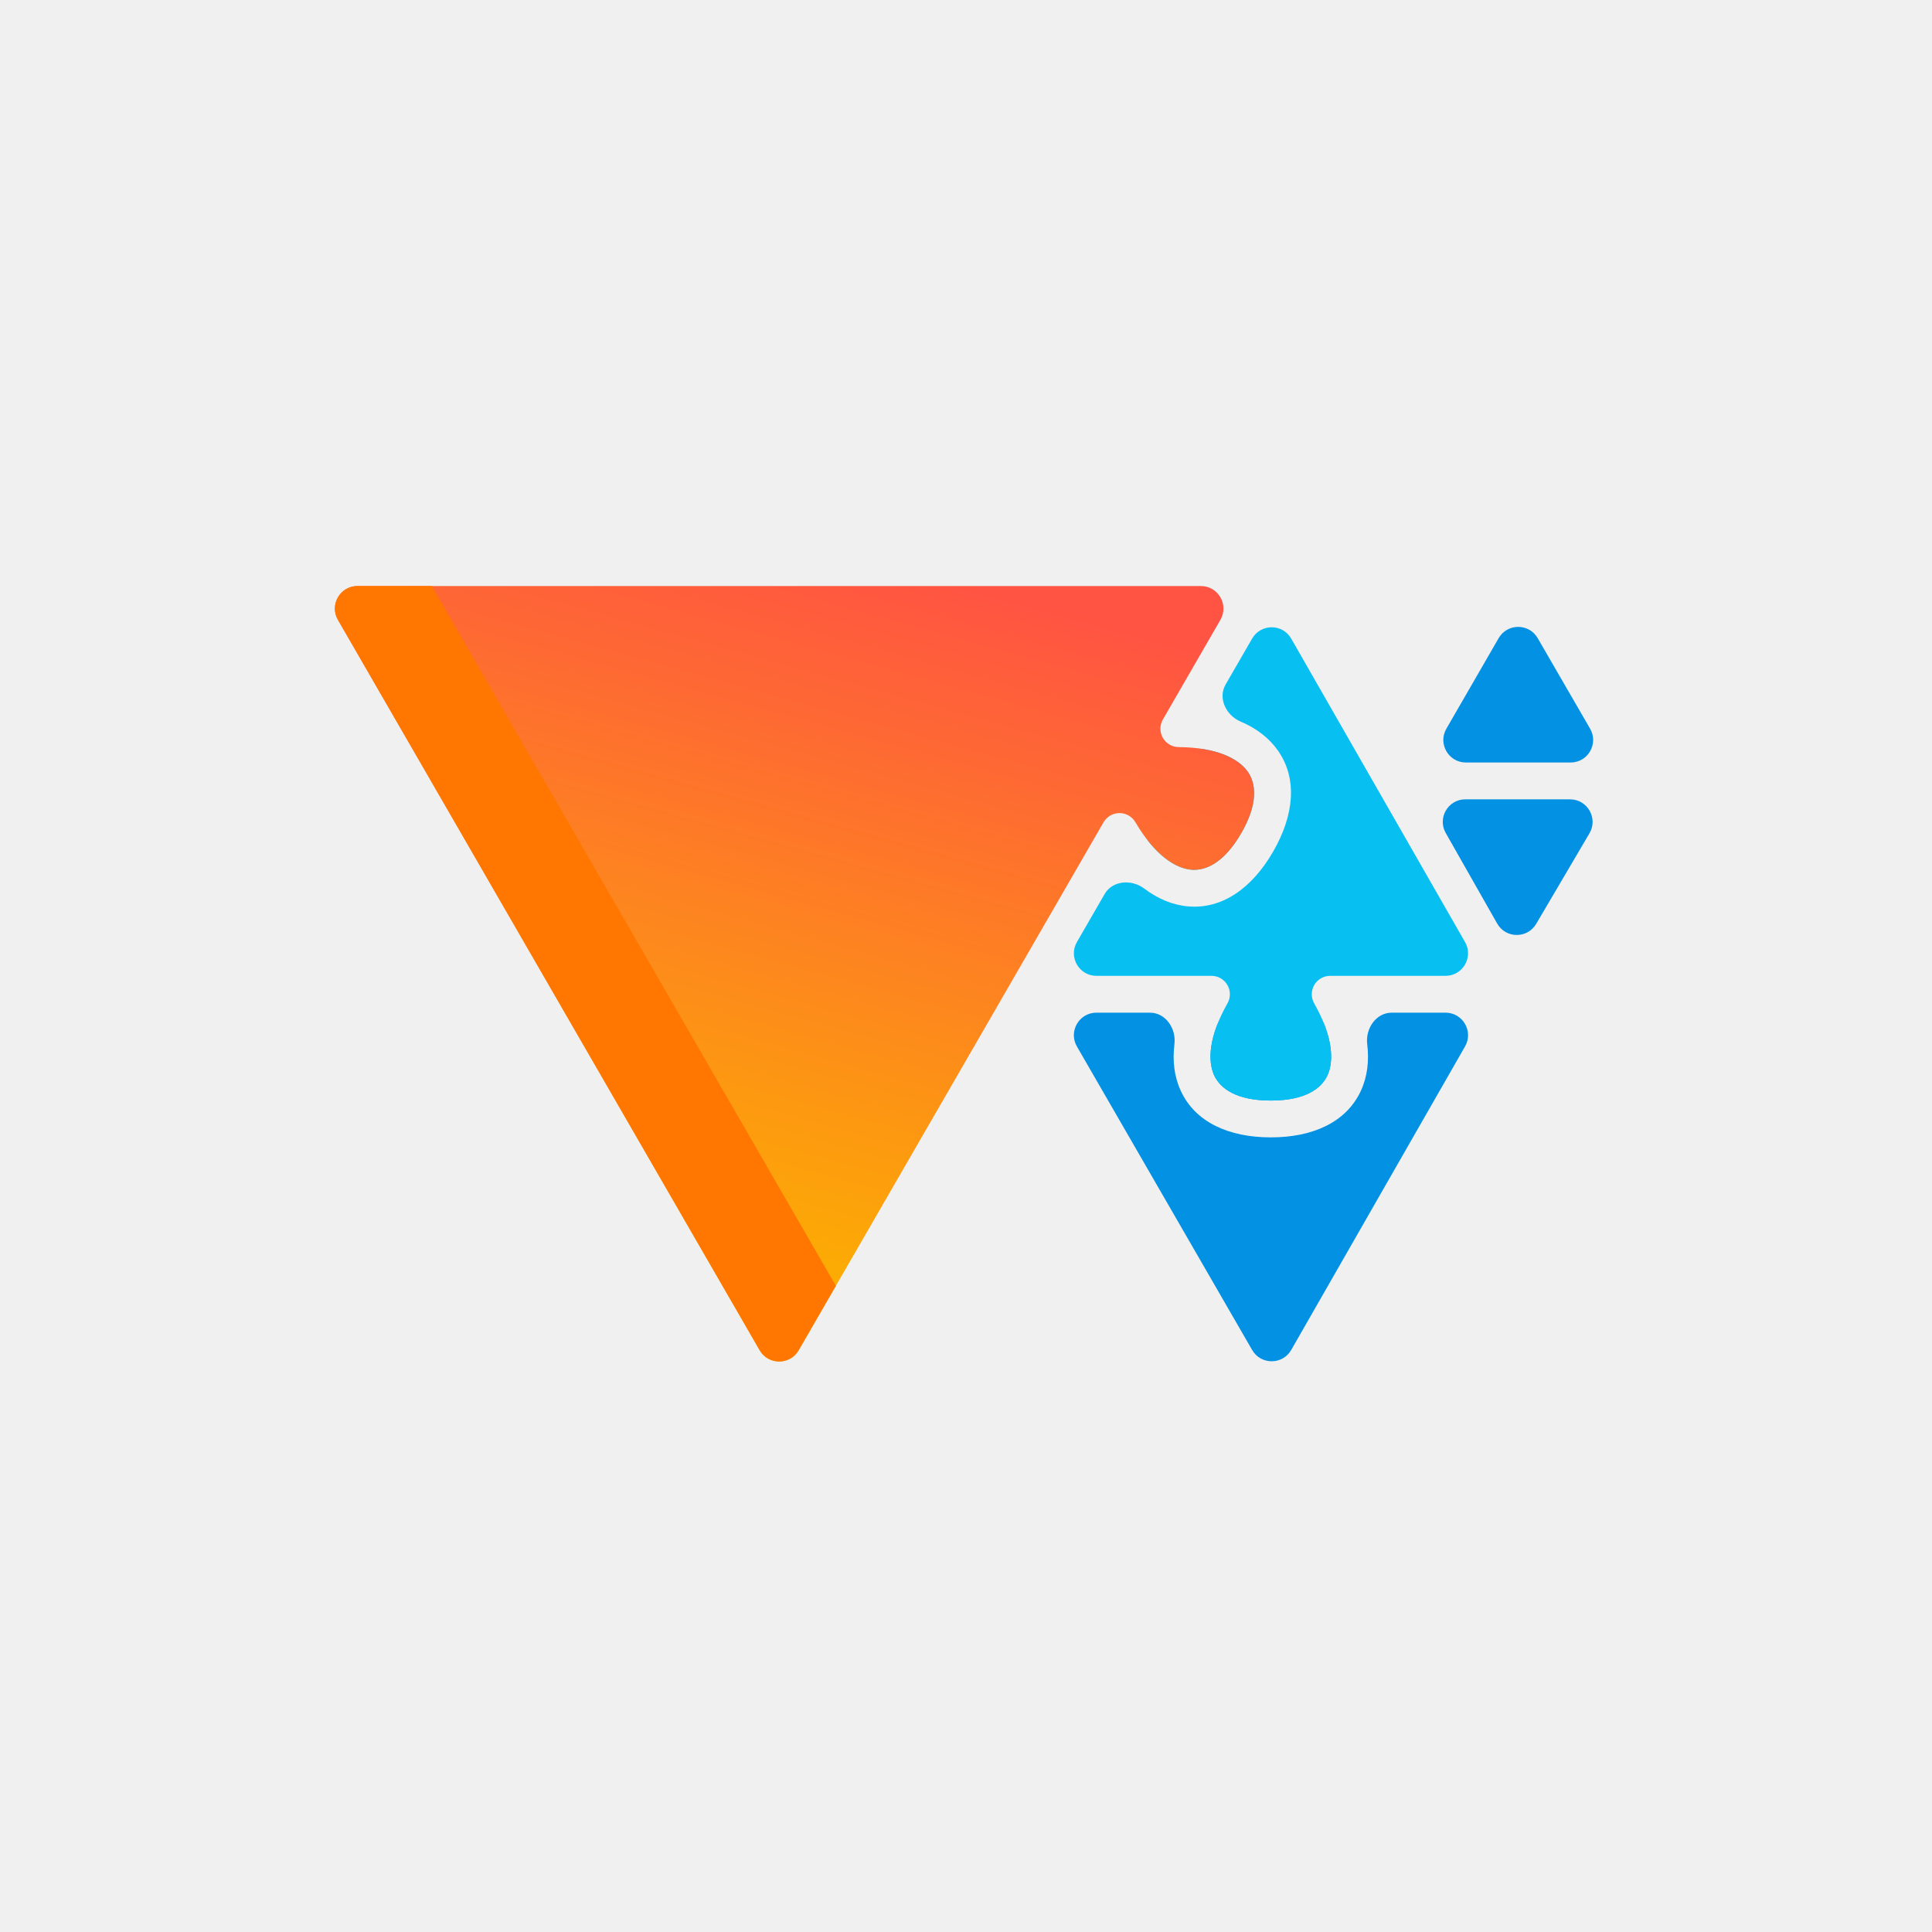
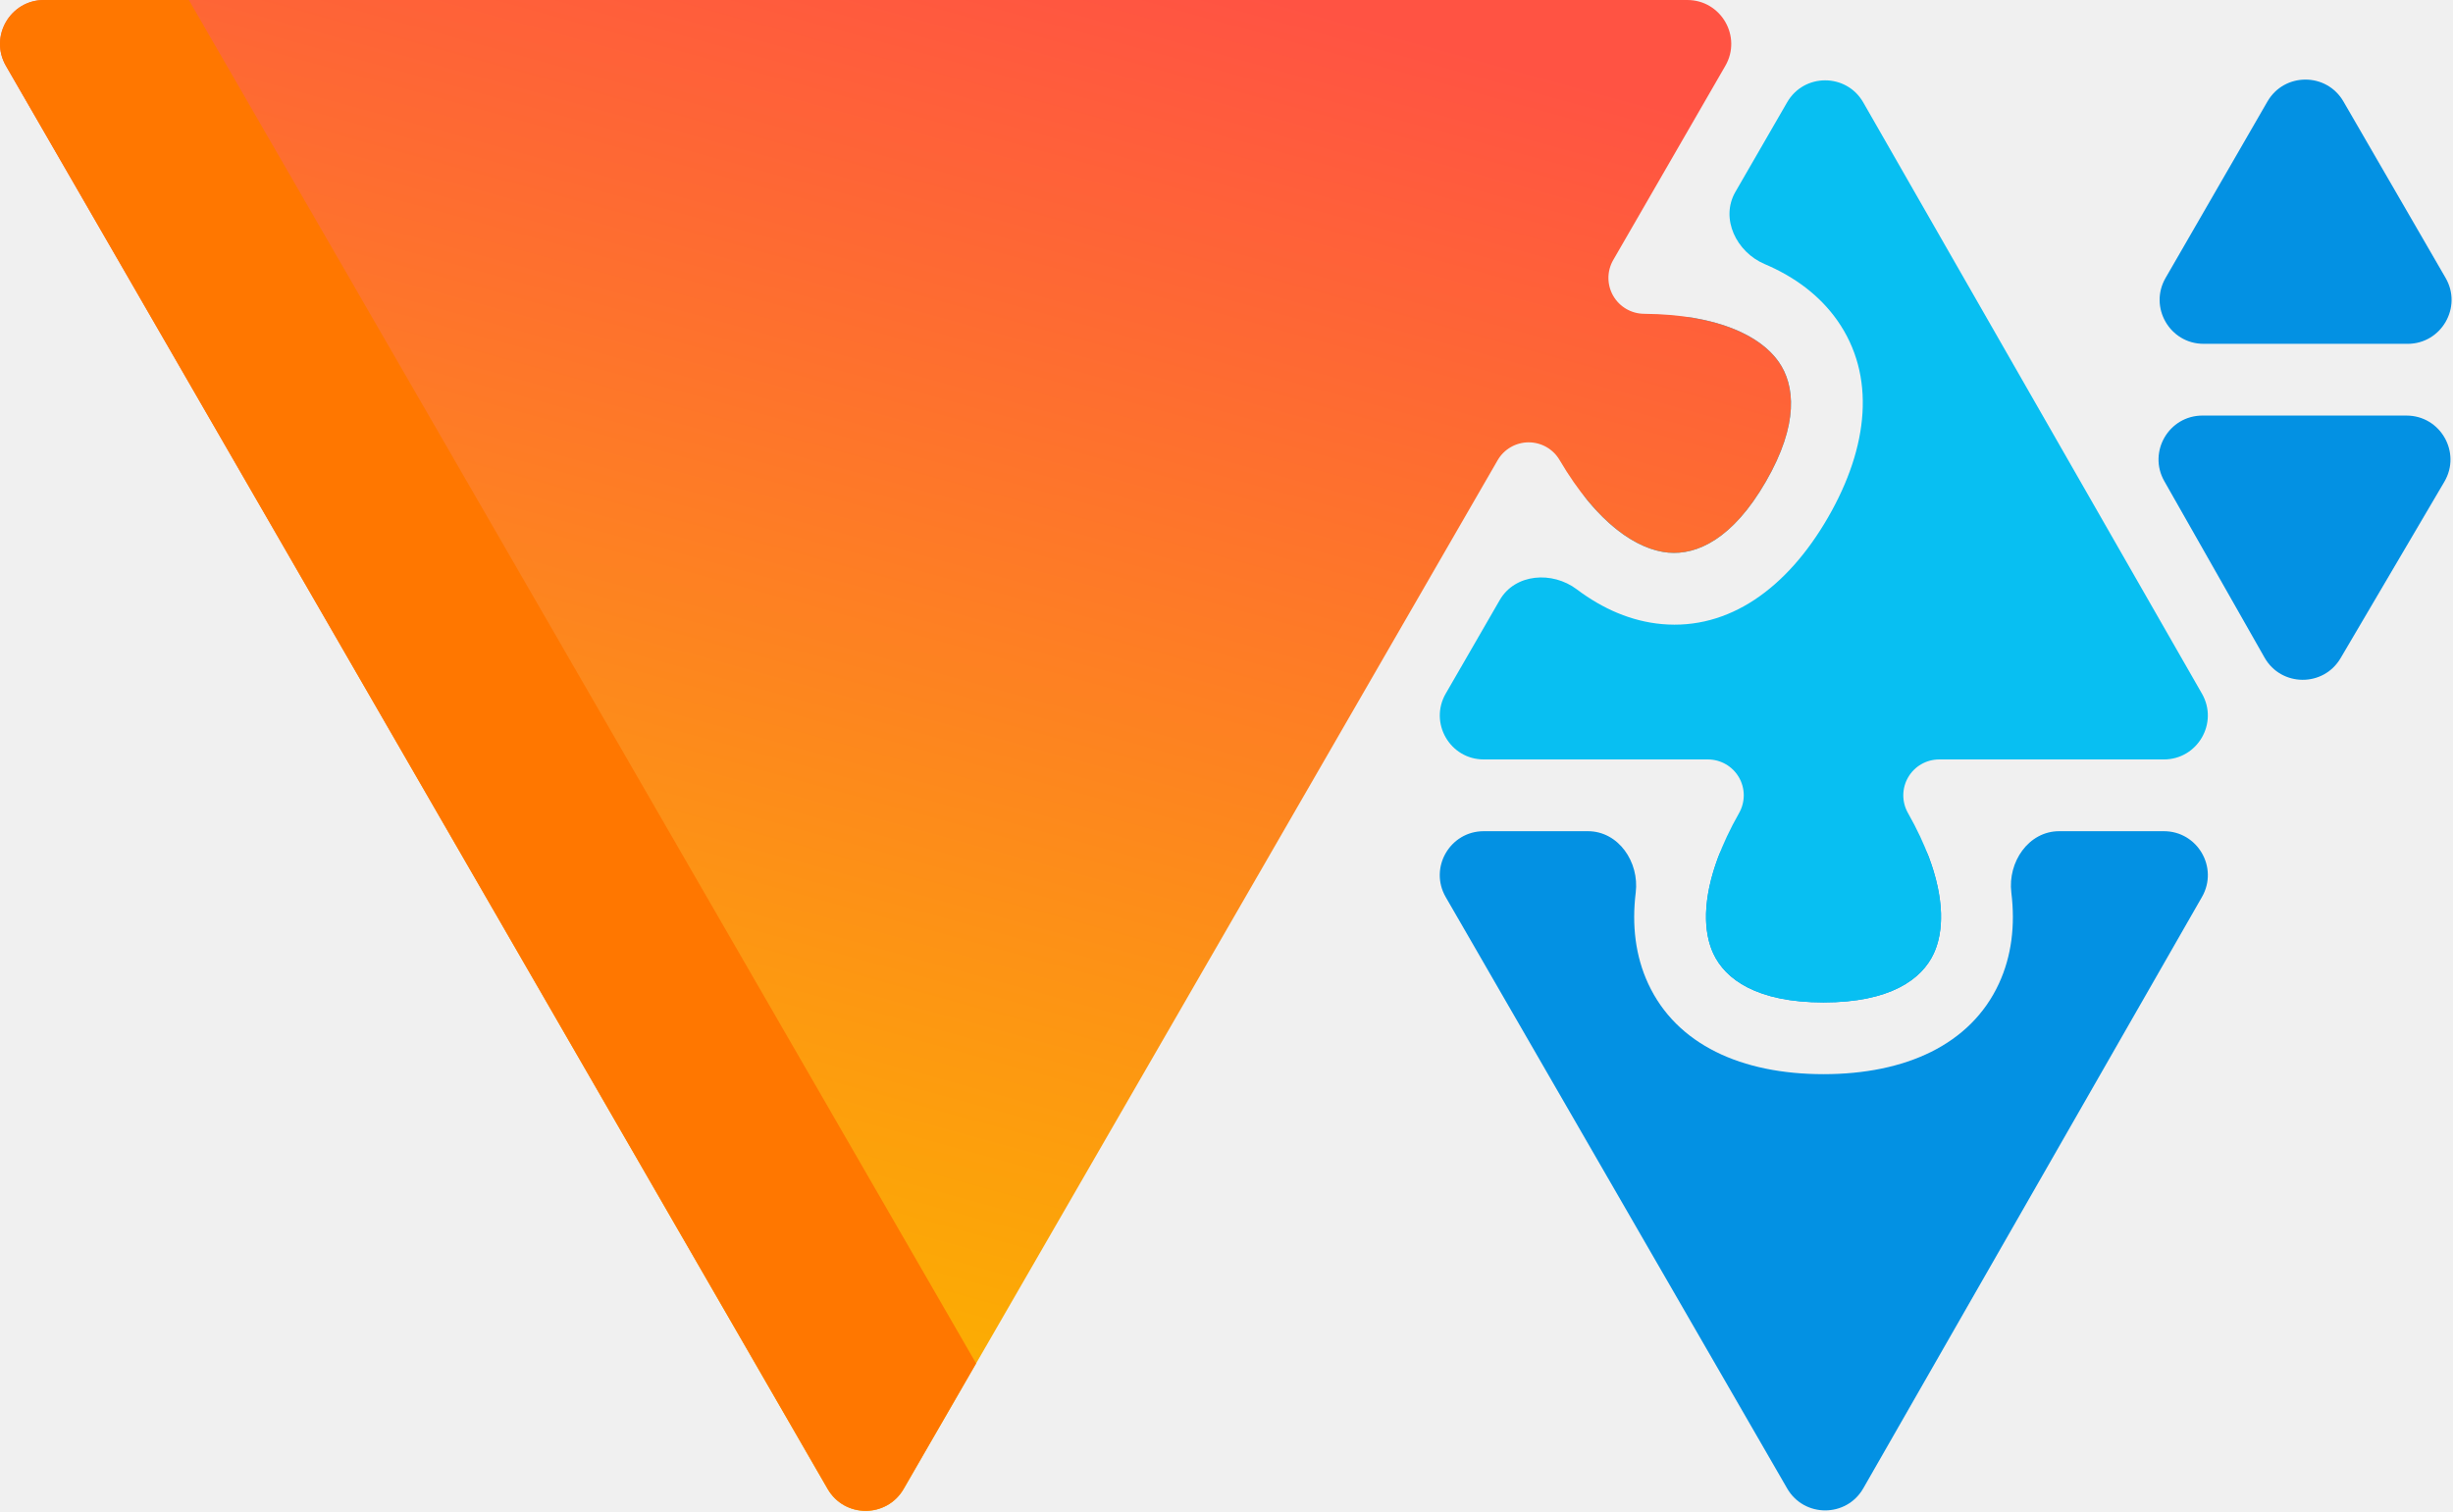
- <svg xmlns="http://www.w3.org/2000/svg" width="600" height="600" viewBox="0 0 600 600" fill="none">
-   <path d="M340.504 314.492C335.115 314.492 331.748 320.326 334.442 324.992L388.867 419.257C391.567 423.933 398.32 423.921 401.003 419.236L454.989 324.971C457.662 320.304 454.292 314.492 448.915 314.492H432.228C427.337 314.492 424.005 319.418 424.6 324.274C425.238 329.474 424.652 334.399 422.616 338.794C418.106 348.526 407.705 353.222 394.665 353.222C381.624 353.222 371.223 348.526 366.714 338.794C364.678 334.399 364.092 329.474 364.729 324.274C365.325 319.418 361.993 314.492 357.101 314.492H340.504Z" fill="#0391E3" />
-   <path d="M377.927 318.483C378.872 315.989 381.359 314.492 384.026 314.492H405.304C407.971 314.492 410.458 315.989 411.402 318.483C413.994 325.329 413.828 330.556 412.239 333.986C410.324 338.118 405.271 341.785 394.665 341.785C384.059 341.785 379.006 338.118 377.091 333.986C375.502 330.556 375.335 325.329 377.927 318.483Z" fill="#0391E3" />
-   <path d="M356.508 254.33C355.175 256.639 355.227 259.541 356.914 261.605C361.549 267.279 366.161 269.751 369.929 270.09C374.464 270.498 380.167 267.955 385.47 258.77C390.773 249.585 390.123 243.375 387.502 239.651C385.325 236.558 380.878 233.799 373.646 232.622C371.014 232.193 368.475 233.599 367.142 235.909L356.508 254.33Z" fill="#08BFF2" />
-   <path d="M400.999 198.327C398.316 193.642 391.563 193.631 388.863 198.307L380.615 212.593C378.17 216.829 380.77 222.177 385.272 224.089C390.095 226.137 394.067 229.108 396.855 233.068C403.028 241.84 401.895 253.195 395.375 264.489C388.854 275.782 379.587 282.442 368.904 281.48C364.08 281.046 359.521 279.092 355.336 275.939C351.429 272.996 345.497 273.418 343.051 277.654L334.447 292.555C331.753 297.222 335.121 303.055 340.509 303.055H376.232C378.267 303.055 380.149 304.137 381.173 305.895C382.197 307.653 382.21 309.824 381.206 311.594C375.37 321.887 375.005 329.483 377.091 333.985C379.006 338.117 384.059 341.785 394.665 341.785C405.271 341.785 410.324 338.117 412.239 333.985C414.324 329.483 413.959 321.887 408.123 311.594C407.12 309.824 407.132 307.653 408.157 305.895C409.181 304.137 411.063 303.055 413.098 303.055H448.913C454.291 303.055 457.66 297.243 454.987 292.576L400.999 198.327Z" fill="#08BFF2" />
-   <path d="M248.041 419.33C245.346 423.997 238.611 423.997 235.917 419.33L104.948 192.5C102.254 187.833 105.622 182 111.01 182H372.948C378.336 182 381.704 187.833 379.01 192.5L361.146 223.442C360.128 225.204 360.124 227.374 361.134 229.141C362.145 230.907 364.018 232.003 366.053 232.019C377.885 232.111 384.646 235.593 387.502 239.651C390.123 243.375 390.773 249.585 385.47 258.77C380.167 267.955 374.464 270.497 369.929 270.089C364.987 269.645 358.591 265.53 352.595 255.33C351.564 253.575 349.678 252.501 347.643 252.509C345.608 252.517 343.73 253.606 342.713 255.368L248.041 419.33Z" fill="url(#paint0_linear_5_496)" />
-   <path d="M104.948 192.5L235.917 419.33C238.611 423.997 245.346 423.997 248.041 419.33L259.589 399.33L134.106 182H111.01C105.622 182 102.254 187.833 104.948 192.5Z" fill="#FF7700" />
-   <path d="M455.246 236.804C449.858 236.803 446.491 230.97 449.185 226.304L465.419 198.186C468.112 193.523 474.841 193.519 477.539 198.179L493.82 226.299C496.523 230.965 493.155 236.806 487.762 236.806L455.246 236.804Z" fill="#0391E3" />
-   <path d="M477.081 286.912C474.35 291.553 467.621 291.502 464.961 286.82L448.985 258.698C446.334 254.031 449.705 248.24 455.072 248.24L487.589 248.243C493.002 248.243 496.366 254.125 493.622 258.792L477.081 286.912Z" fill="#0391E3" />
+ <svg xmlns="http://www.w3.org/2000/svg" width="391" height="241" viewBox="0 0 391 241" fill="none">
+   <g clip-path="url(#clip0_5_496)">
+     <path d="M236.504 132.492C231.115 132.492 227.748 138.326 230.442 142.992L284.867 237.257C287.567 241.933 294.32 241.921 297.003 237.236L350.989 142.971C353.662 138.304 350.292 132.492 344.915 132.492H328.228C323.337 132.492 320.005 137.418 320.601 142.274C321.238 147.474 320.652 152.399 318.616 156.794C314.106 166.526 303.705 171.222 290.665 171.222C277.624 171.222 267.223 166.526 262.714 156.794C260.678 152.399 260.092 147.474 260.729 142.274C261.325 137.418 257.993 132.492 253.102 132.492H236.504Z" fill="#0391E3" />
+     <path d="M273.927 136.483C274.872 133.989 277.359 132.492 280.026 132.492H301.304C303.971 132.492 306.458 133.989 307.402 136.483C309.994 143.329 309.828 148.556 308.239 151.986C306.324 156.118 301.271 159.785 290.665 159.785C280.059 159.785 275.006 156.118 273.091 151.986C271.502 148.556 271.335 143.329 273.927 136.483Z" fill="#0391E3" />
+     <path d="M252.508 72.33C251.175 74.639 251.227 77.541 252.914 79.605C257.549 85.279 262.161 87.751 265.929 88.09C270.464 88.498 276.167 85.955 281.47 76.77C286.773 67.585 286.123 61.375 283.502 57.651C281.325 54.558 276.878 51.799 269.646 50.622C267.014 50.193 264.475 51.599 263.142 53.909L252.508 72.33Z" fill="#08BFF2" />
+     <path d="M296.999 16.327C294.316 11.642 287.563 11.631 284.863 16.307L276.615 30.593C274.17 34.829 276.77 40.177 281.272 42.089C286.095 44.137 290.067 47.108 292.855 51.068C299.028 59.84 297.895 71.195 291.375 82.489C284.854 93.782 275.587 100.442 264.904 99.481C260.08 99.046 255.521 97.092 251.336 93.939C247.429 90.996 241.497 91.418 239.051 95.654L230.447 110.555C227.753 115.222 231.121 121.055 236.509 121.055H272.232C274.267 121.055 276.149 122.137 277.173 123.895C278.197 125.653 278.21 127.824 277.206 129.594C271.37 139.887 271.005 147.483 273.091 151.985C275.006 156.117 280.059 159.785 290.665 159.785C301.271 159.785 306.324 156.117 308.239 151.985C310.324 147.483 309.959 139.887 304.123 129.594C303.12 127.824 303.132 125.653 304.157 123.895C305.181 122.137 307.063 121.055 309.098 121.055H344.913C350.291 121.055 353.66 115.243 350.987 110.576L296.999 16.327Z" fill="#08BFF2" />
+     <path d="M144.041 237.33C141.346 241.997 134.611 241.997 131.917 237.33L0.948 10.5C-1.746 5.833 1.622 0 7.01 0H268.948C274.336 0 277.704 5.833 275.01 10.5L257.146 41.442C256.128 43.204 256.124 45.374 257.134 47.141C258.145 48.907 260.018 50.003 262.053 50.019C273.885 50.111 280.646 53.593 283.502 57.651C286.123 61.375 286.773 67.585 281.47 76.77C276.167 85.955 270.464 88.497 265.929 88.089C260.987 87.645 254.591 83.531 248.595 73.33C247.564 71.575 245.678 70.501 243.643 70.509C241.608 70.517 239.73 71.606 238.713 73.368L144.041 237.33Z" fill="url(#paint0_linear_5_496)" />
+     <path d="M0.948 10.5L131.917 237.33C134.611 241.997 141.346 241.997 144.041 237.33L155.589 217.33L30.106 0H7.01C1.622 0 -1.746 5.833 0.948 10.5Z" fill="#FF7700" />
+     <path d="M351.246 54.804C345.858 54.803 342.491 48.97 345.185 44.304L361.419 16.186C364.112 11.523 370.841 11.519 373.539 16.179L389.82 44.299C392.523 48.965 389.155 54.806 383.762 54.806L351.246 54.804Z" fill="#0391E3" />
+     <path d="M373.081 104.912C370.35 109.553 363.621 109.502 360.961 104.82L344.985 76.698C342.334 72.031 345.705 66.24 351.072 66.24L383.589 66.243C389.002 66.243 392.366 72.125 389.622 76.791L373.081 104.912Z" fill="#0391E3" />
+   </g>
  <defs>
-     <linearGradient id="paint0_linear_5_496" x1="310.526" y1="182.375" x2="248.921" y2="405.53" gradientUnits="userSpaceOnUse">
+     <linearGradient id="paint0_linear_5_496" x1="206.526" y1="0.375" x2="144.921" y2="223.53" gradientUnits="userSpaceOnUse">
      <stop stop-color="#FF5343" />
      <stop offset="1" stop-color="#FCB000" />
    </linearGradient>
+     <clipPath id="clip0_5_496">
+       <rect width="391" height="241" fill="white" />
+     </clipPath>
  </defs>
</svg>
